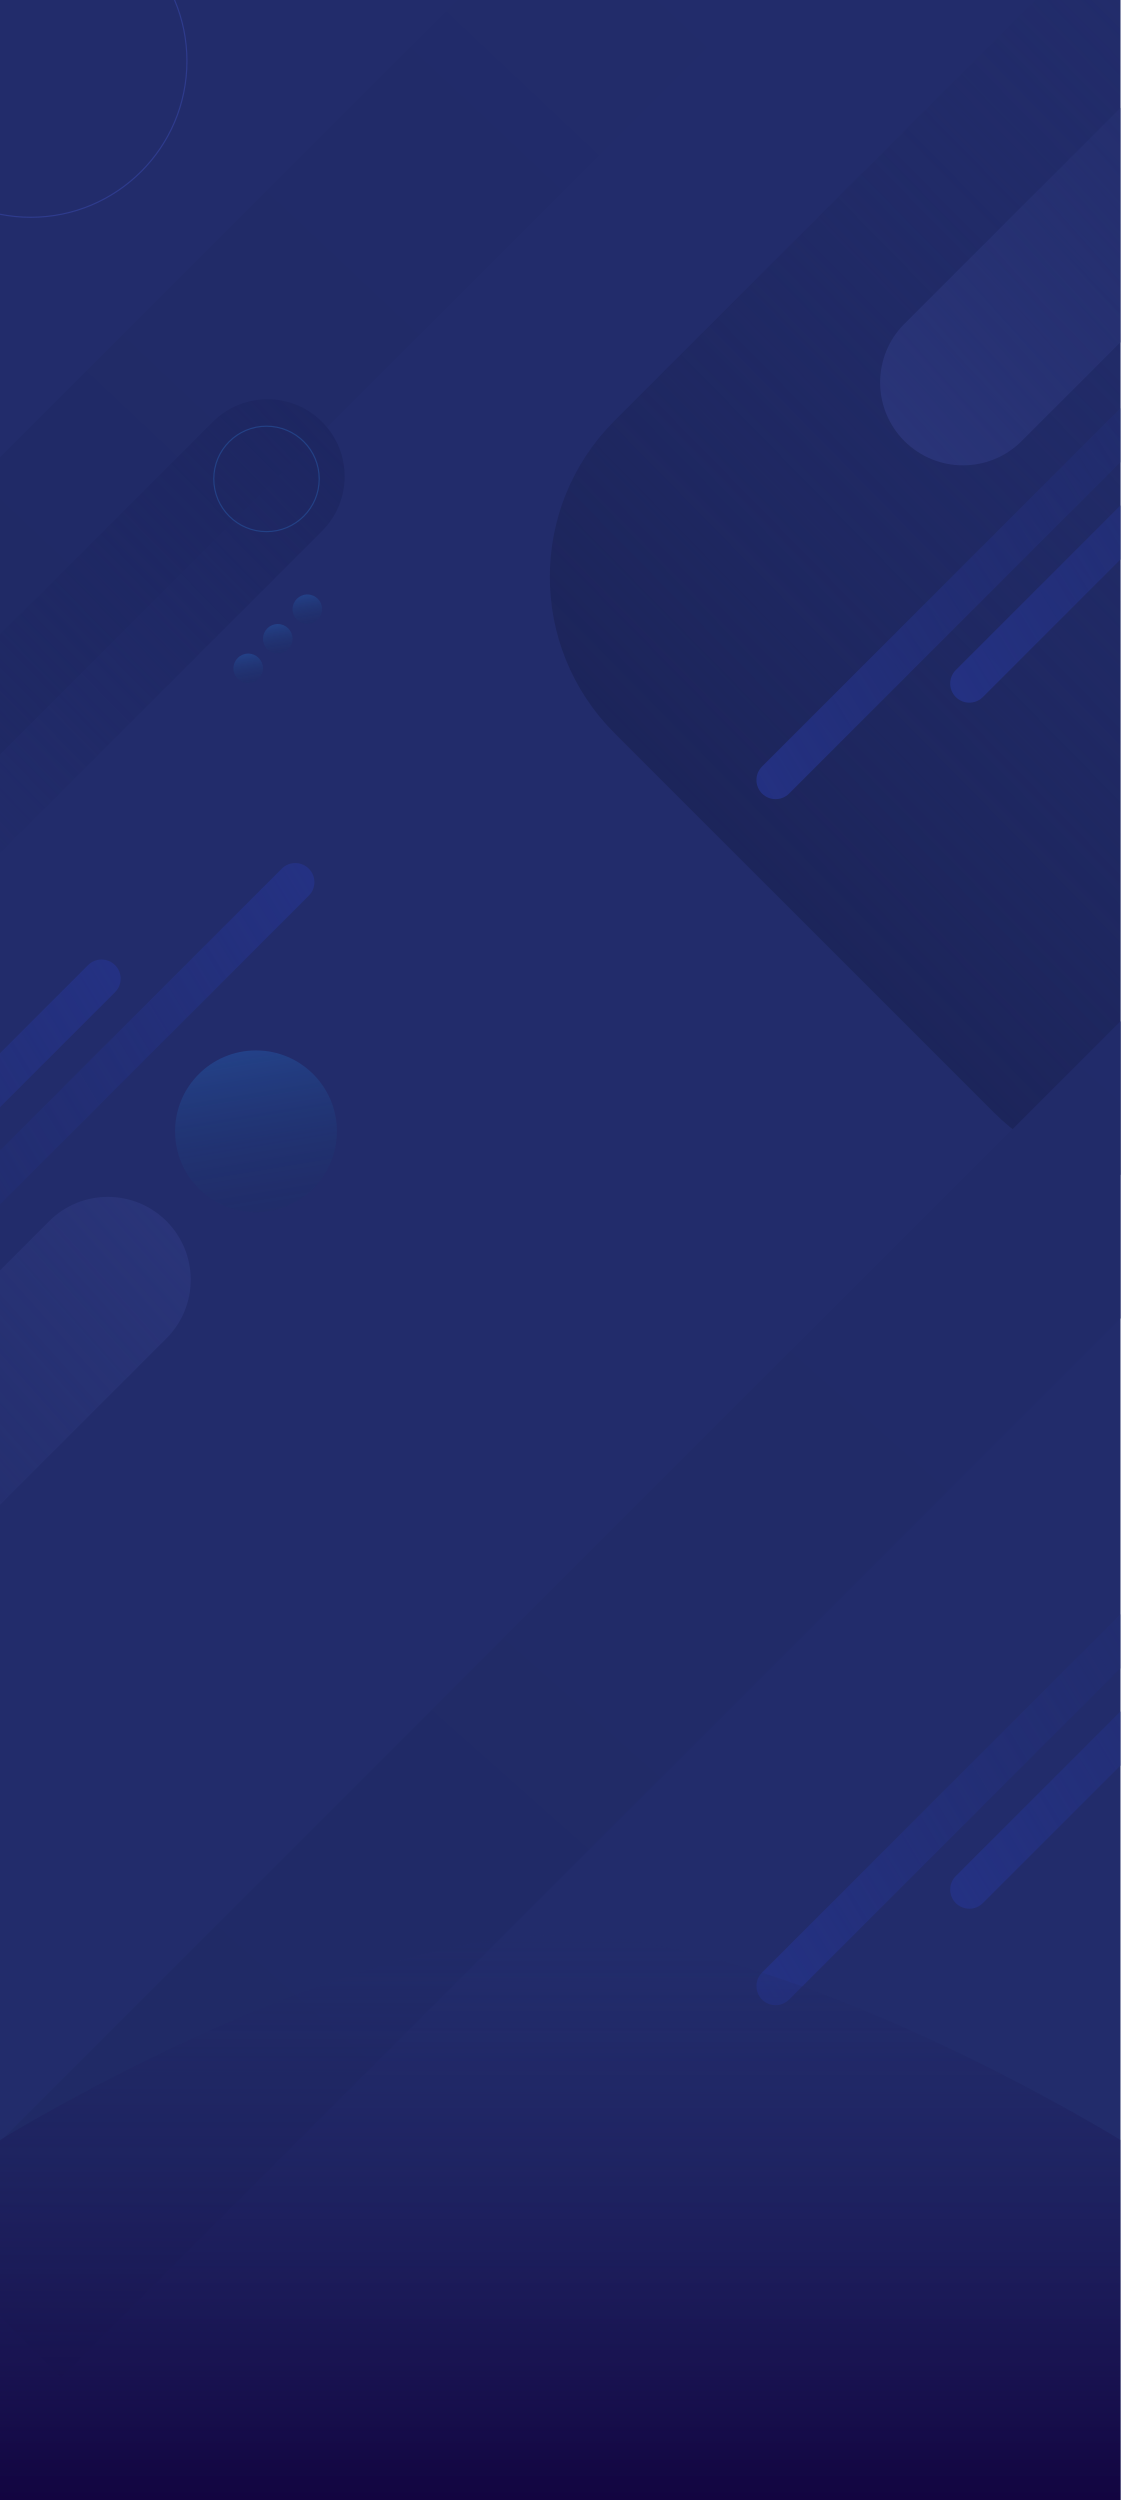
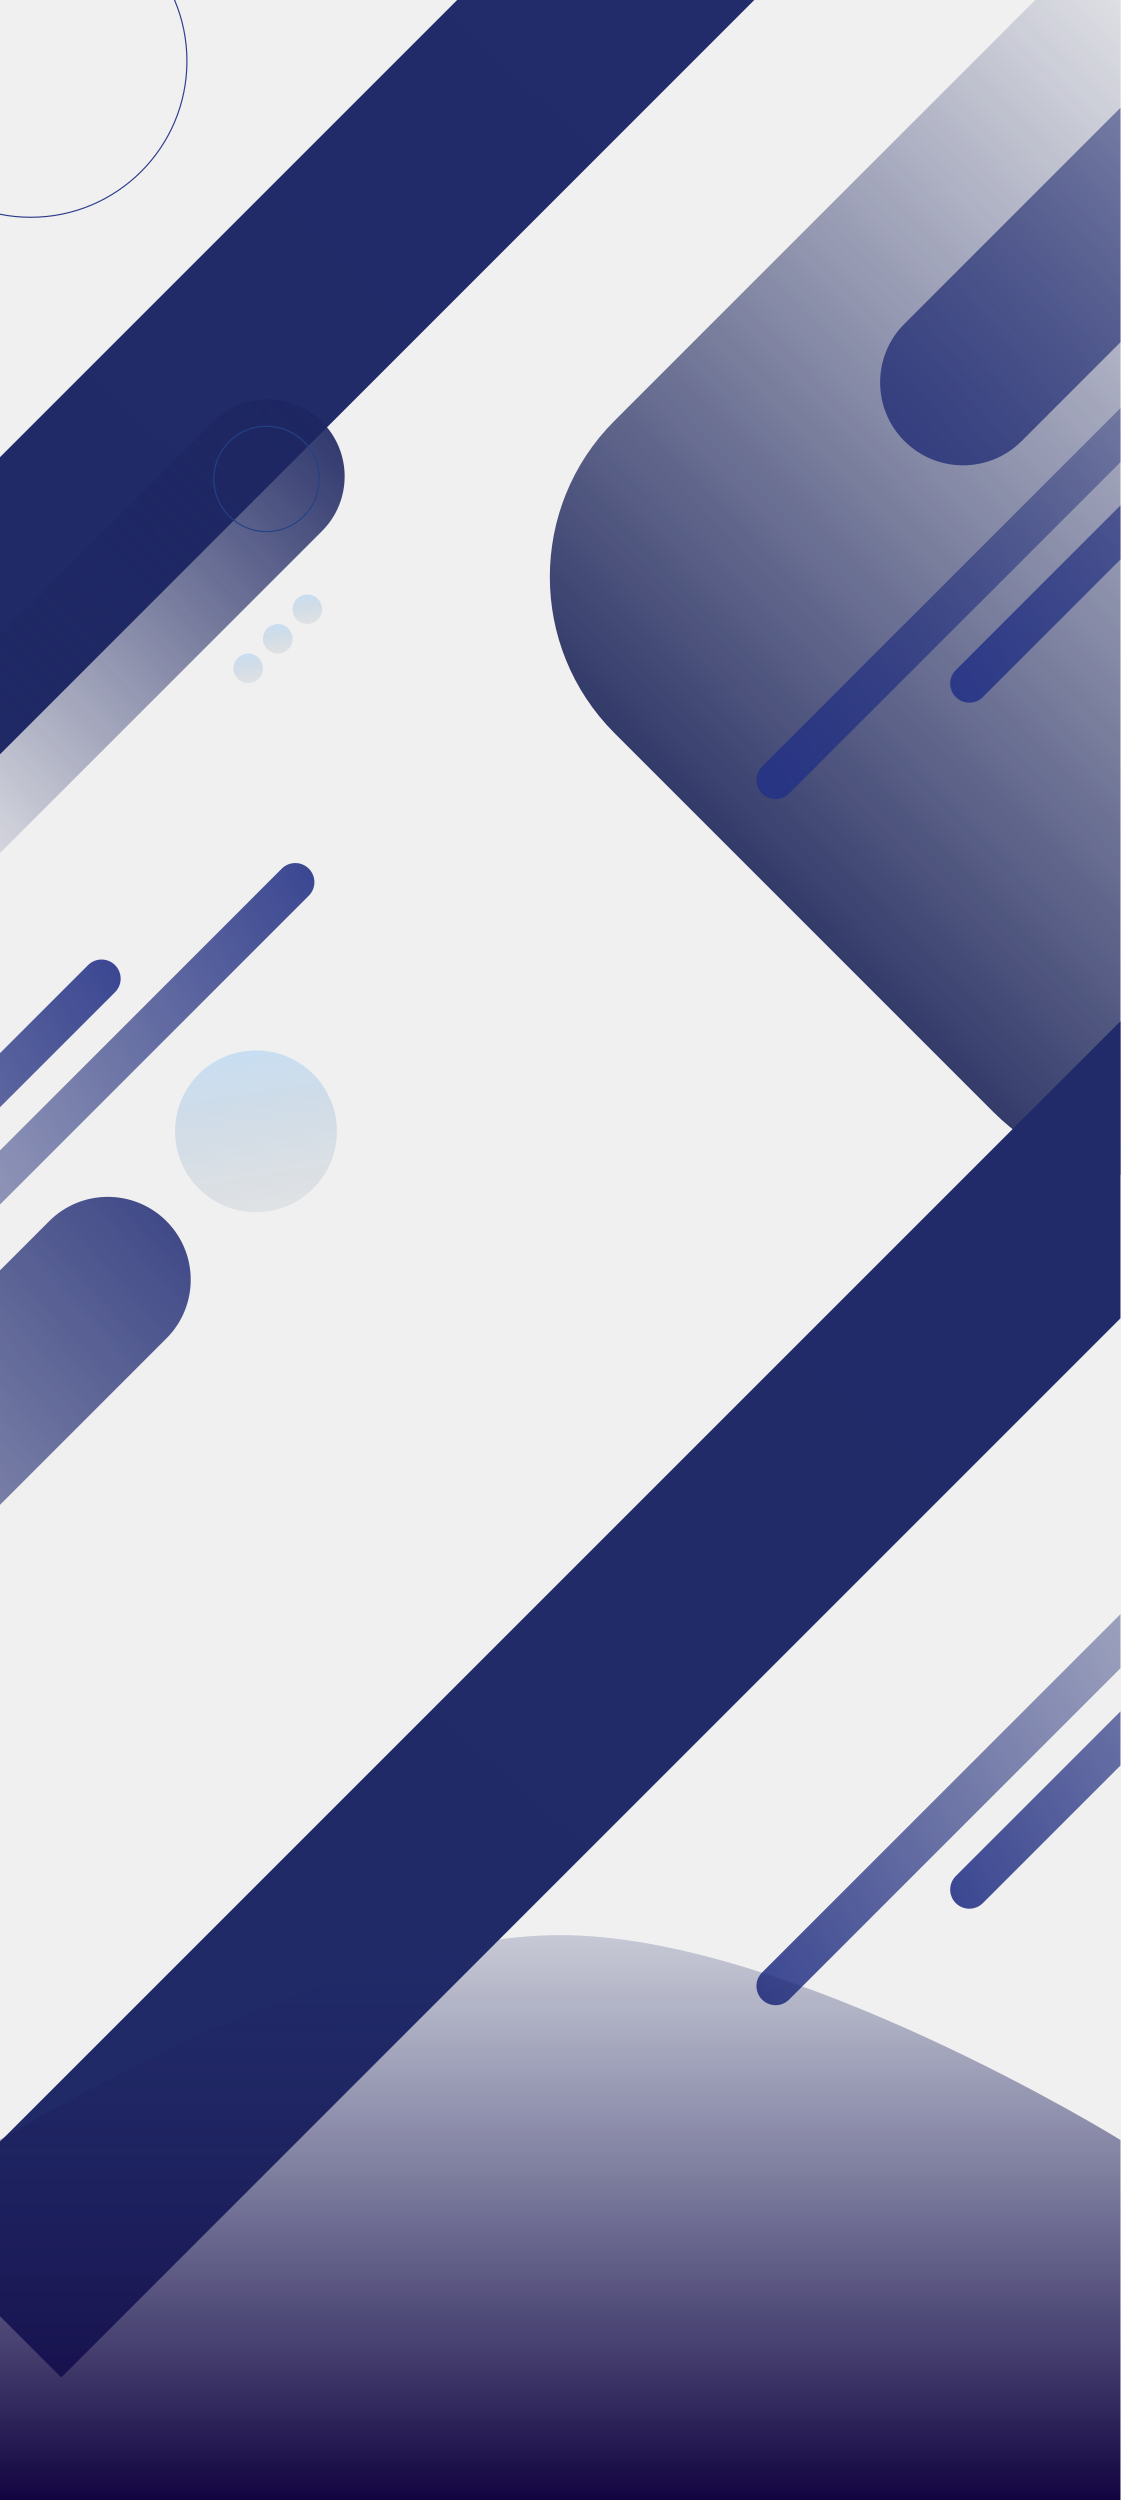
<svg xmlns="http://www.w3.org/2000/svg" width="1440" height="3213" viewBox="0 0 1440 3213" fill="none">
  <g clip-path="url(#clip0_1345:147)">
-     <rect width="1440" height="3213" fill="#222C6B" />
    <rect x="847.207" y="-259.627" width="270" height="1513.89" transform="rotate(45 847.207 -259.627)" fill="url(#paint0_linear_1345:147)" />
    <rect x="1564.5" y="-234.018" width="1256.7" height="1379.56" rx="284" transform="rotate(45 1564.5 -234.018)" fill="url(#paint1_linear_1345:147)" />
    <rect x="2062.5" y="-484" width="213.111" height="1379.56" rx="106.556" transform="rotate(45 2062.5 -484)" fill="url(#paint2_linear_1345:147)" />
    <rect x="1937.5" y="27" width="49.165" height="1379.56" rx="24.583" transform="rotate(45 1937.5 27)" fill="url(#paint3_linear_1345:147)" />
    <rect x="1937.5" y="1577" width="49.165" height="1379.56" rx="24.583" transform="rotate(45 1937.5 1577)" fill="url(#paint4_linear_1345:147)" />
    <rect x="2186.5" y="-97" width="49.165" height="1379.56" rx="24.583" transform="rotate(45 2186.5 -97)" fill="url(#paint5_linear_1345:147)" />
    <rect x="2186.5" y="1453" width="49.165" height="1379.56" rx="24.583" transform="rotate(45 2186.5 1453)" fill="url(#paint6_linear_1345:147)" />
    <rect x="343.74" y="472" width="198.434" height="1112.62" rx="99.217" transform="rotate(45 343.74 472)" fill="url(#paint7_linear_1345:147)" />
    <circle cx="39.499" cy="78.5" r="200.75" stroke="#2E3B8D" stroke-width="1.5" />
    <circle cx="319" cy="859" r="19" fill="url(#paint8_linear_1345:147)" fill-opacity="0.2" />
    <circle cx="357" cy="821" r="19" fill="url(#paint9_linear_1345:147)" fill-opacity="0.2" />
    <circle cx="395" cy="783" r="19" fill="url(#paint10_linear_1345:147)" fill-opacity="0.2" />
    <circle cx="342.5" cy="615.5" r="67.75" stroke="#234186" stroke-width="1.5" />
    <circle cx="329" cy="1454" r="104" fill="url(#paint11_linear_1345:147)" fill-opacity="0.2" />
    <rect x="2023.48" y="729" width="270" height="3020.27" transform="rotate(45 2023.48 729)" fill="url(#paint12_linear_1345:147)" />
    <rect x="-686.235" y="2620.26" width="213.111" height="1379.56" rx="106.556" transform="rotate(-135 -686.235 2620.26)" fill="url(#paint13_linear_1345:147)" />
    <rect x="-561.235" y="2109.26" width="49.165" height="1379.56" rx="24.583" transform="rotate(-135 -561.235 2109.26)" fill="url(#paint14_linear_1345:147)" />
    <rect x="-810.235" y="2233.26" width="49.165" height="1379.56" rx="24.583" transform="rotate(-135 -810.235 2233.26)" fill="url(#paint15_linear_1345:147)" />
    <path d="M0 2750.27C0 2750.27 425.684 2487 720 2487C1014.32 2487 1440 2750.27 1440 2750.27V3213H0V2750.27Z" fill="url(#paint16_linear_1345:147)" />
  </g>
  <defs>
    <linearGradient id="paint0_linear_1345:147" x1="938.721" y1="-201.762" x2="982.207" y2="1254.26" gradientUnits="userSpaceOnUse">
      <stop stop-color="#222C6B" />
      <stop offset="0.897" stop-color="#202A66" />
    </linearGradient>
-     <linearGradient id="paint1_linear_1345:147" x1="1966.86" y1="1300.42" x2="1980.29" y2="-96.12" gradientUnits="userSpaceOnUse">
+     <linearGradient id="paint1_linear_1345:147" x1="1966.86" y1="1300.42" x2="1980.29" y2="-96.119" gradientUnits="userSpaceOnUse">
      <stop stop-color="#1B2357" />
      <stop offset="1" stop-color="#202A66" stop-opacity="0" />
    </linearGradient>
    <linearGradient id="paint2_linear_1345:147" x1="2130.73" y1="1050.43" x2="2209.71" y2="-341.751" gradientUnits="userSpaceOnUse">
      <stop stop-color="#2C377D" />
      <stop offset="1" stop-color="#202A66" stop-opacity="0" />
    </linearGradient>
    <linearGradient id="paint3_linear_1345:147" x1="1953.24" y1="1561.43" x2="2277.1" y2="244.406" gradientUnits="userSpaceOnUse">
      <stop stop-color="#25338A" />
      <stop offset="1" stop-color="#202A66" stop-opacity="0" />
    </linearGradient>
    <linearGradient id="paint4_linear_1345:147" x1="1953.24" y1="3111.43" x2="2277.1" y2="1794.41" gradientUnits="userSpaceOnUse">
      <stop stop-color="#25338A" />
      <stop offset="1" stop-color="#202A66" stop-opacity="0" />
    </linearGradient>
    <linearGradient id="paint5_linear_1345:147" x1="2202.24" y1="1437.43" x2="2526.1" y2="120.406" gradientUnits="userSpaceOnUse">
      <stop stop-color="#25338A" />
      <stop offset="1" stop-color="#202A66" stop-opacity="0" />
    </linearGradient>
    <linearGradient id="paint6_linear_1345:147" x1="2202.24" y1="2987.43" x2="2526.1" y2="1670.41" gradientUnits="userSpaceOnUse">
      <stop stop-color="#25338A" />
      <stop offset="1" stop-color="#202A66" stop-opacity="0" />
    </linearGradient>
    <linearGradient id="paint7_linear_1345:147" x1="455.646" y1="385.55" x2="442.957" y2="1584.62" gradientUnits="userSpaceOnUse">
      <stop stop-color="#1D2661" />
      <stop offset="0.739" stop-color="#1D2661" stop-opacity="0" />
    </linearGradient>
    <linearGradient id="paint8_linear_1345:147" x1="319" y1="840" x2="328.5" y2="897.5" gradientUnits="userSpaceOnUse">
      <stop stop-color="#2894F8" />
      <stop offset="1" stop-opacity="0" />
    </linearGradient>
    <linearGradient id="paint9_linear_1345:147" x1="357" y1="802" x2="366.5" y2="859.5" gradientUnits="userSpaceOnUse">
      <stop stop-color="#2894F8" />
      <stop offset="1" stop-opacity="0" />
    </linearGradient>
    <linearGradient id="paint10_linear_1345:147" x1="395" y1="764" x2="404.5" y2="821.5" gradientUnits="userSpaceOnUse">
      <stop stop-color="#2894F8" />
      <stop offset="1" stop-opacity="0" />
    </linearGradient>
    <linearGradient id="paint11_linear_1345:147" x1="329" y1="1350" x2="381" y2="1664.74" gradientUnits="userSpaceOnUse">
      <stop stop-color="#2894F8" />
      <stop offset="1" stop-opacity="0" />
    </linearGradient>
    <linearGradient id="paint12_linear_1345:147" x1="2115" y1="844.444" x2="2287.62" y2="3741.58" gradientUnits="userSpaceOnUse">
      <stop stop-color="#222C6B" />
      <stop offset="0.897" stop-color="#202A66" />
    </linearGradient>
    <linearGradient id="paint13_linear_1345:147" x1="-618.003" y1="4154.7" x2="-539.025" y2="2762.51" gradientUnits="userSpaceOnUse">
      <stop stop-color="#2C377D" />
      <stop offset="1" stop-color="#202A66" stop-opacity="0" />
    </linearGradient>
    <linearGradient id="paint14_linear_1345:147" x1="-545.494" y1="3643.7" x2="-221.635" y2="2326.67" gradientUnits="userSpaceOnUse">
      <stop stop-color="#25338A" />
      <stop offset="1" stop-color="#202A66" stop-opacity="0" />
    </linearGradient>
    <linearGradient id="paint15_linear_1345:147" x1="-794.494" y1="3767.7" x2="-470.635" y2="2450.67" gradientUnits="userSpaceOnUse">
      <stop stop-color="#25338A" />
      <stop offset="1" stop-color="#202A66" stop-opacity="0" />
    </linearGradient>
    <linearGradient id="paint16_linear_1345:147" x1="720" y1="3213" x2="720" y2="2487" gradientUnits="userSpaceOnUse">
      <stop stop-color="#120440" />
      <stop offset="1" stop-color="#222C6B" stop-opacity="0.2" />
    </linearGradient>
    <clipPath id="clip0_1345:147">
      <rect width="1440" height="3213" fill="white" />
    </clipPath>
  </defs>
</svg>
